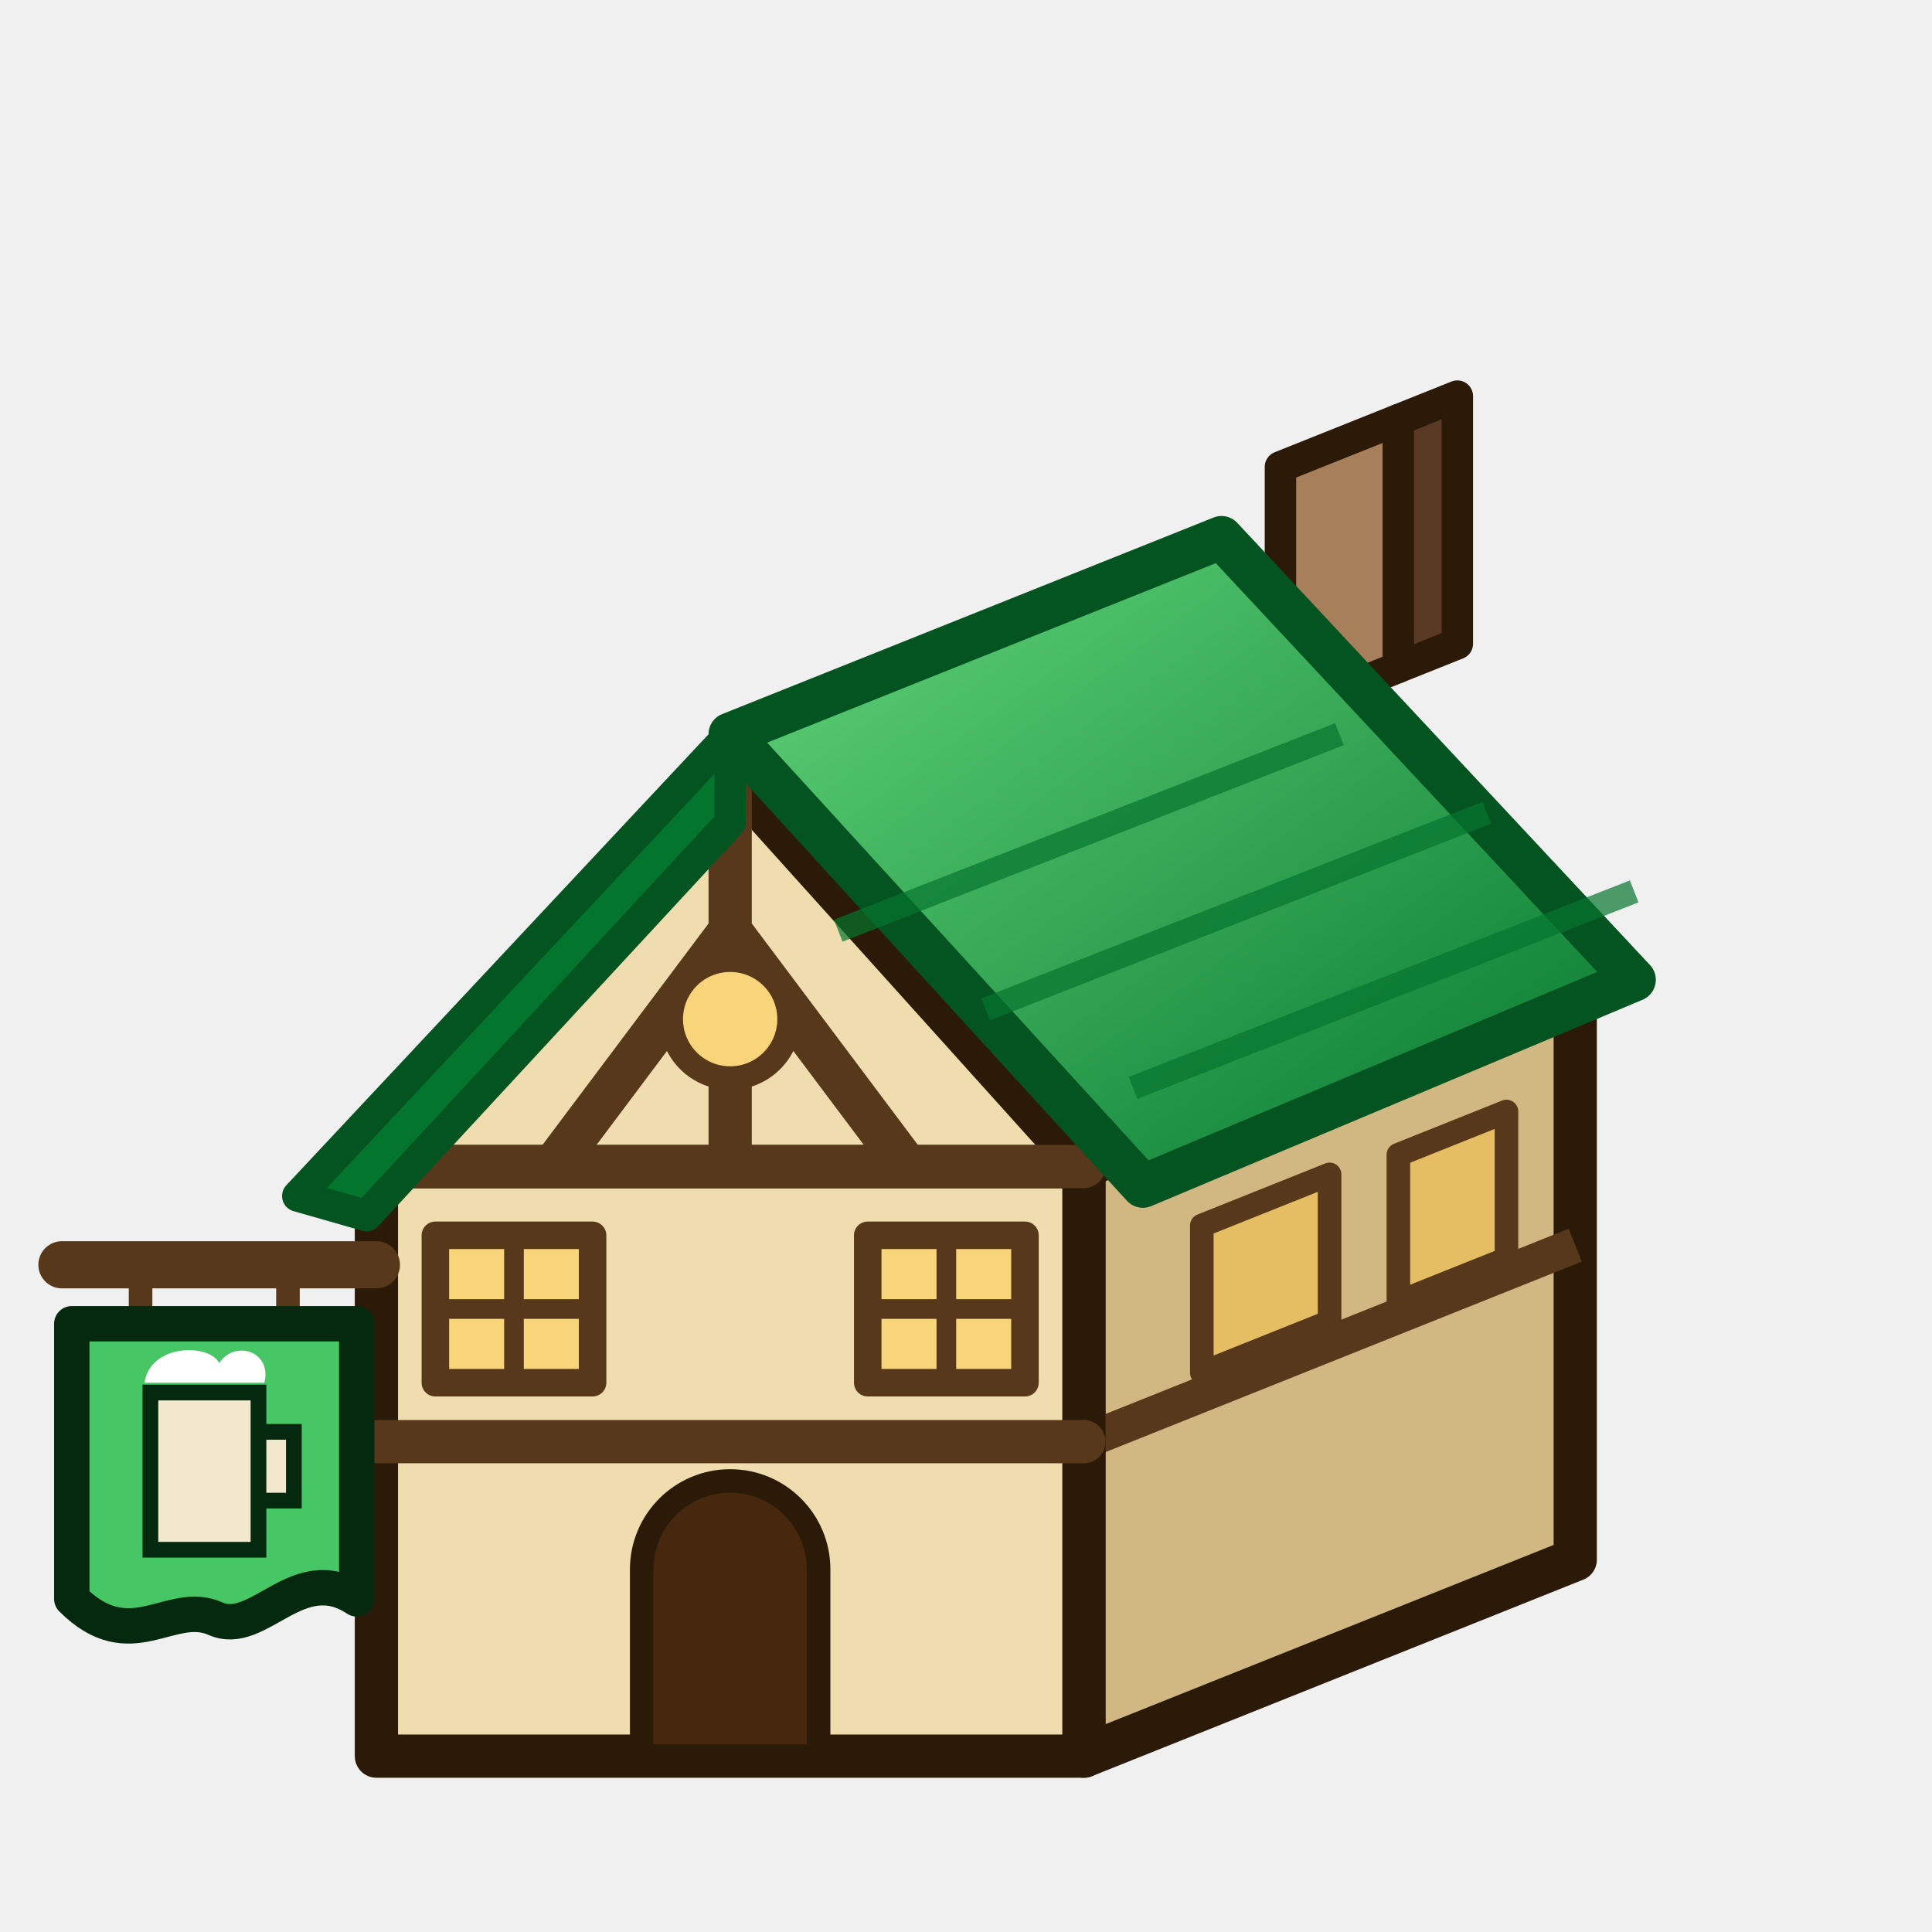
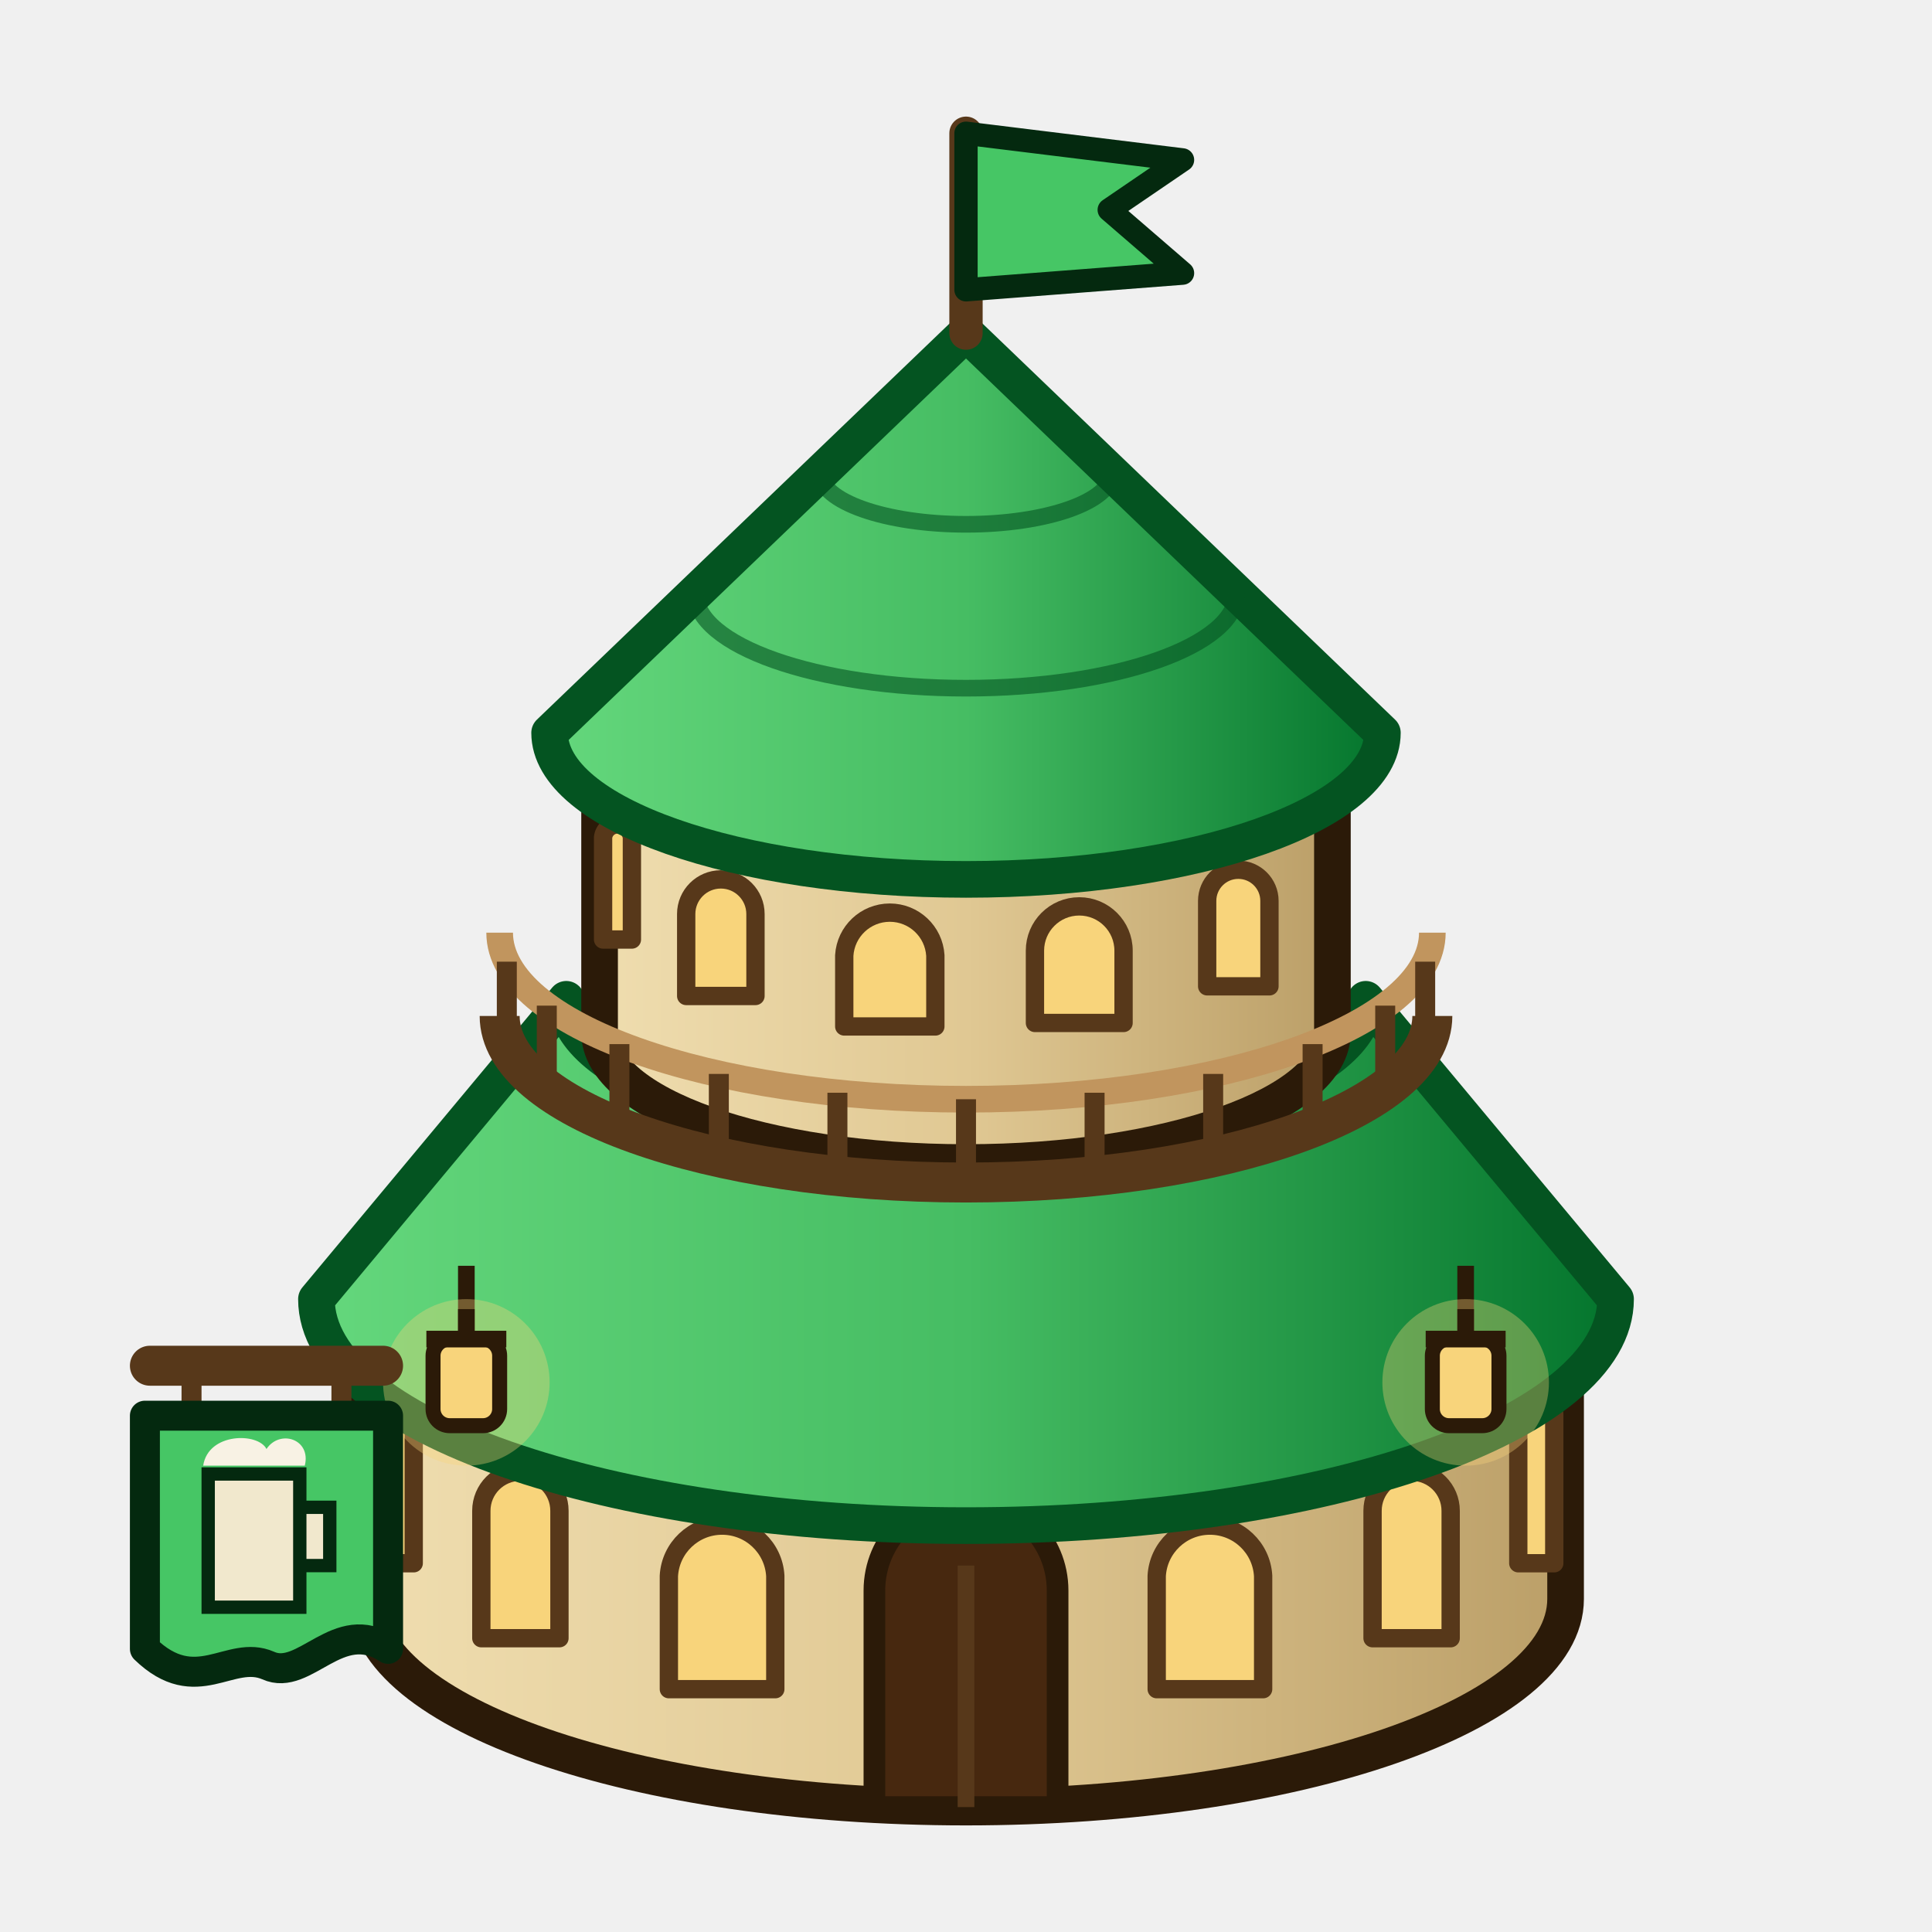
<svg xmlns="http://www.w3.org/2000/svg" viewBox="-58 -96 116 116" width="116" height="116">
-   <g transform="scale(1.18)">
+   <defs>
+     <linearGradient id="tavern-lw" gradientUnits="userSpaceOnUse" x1="-36" y1="0" x2="36" y2="0">
+       <stop offset="0" stop-color="#efddaf" />
+       <stop offset=".5" stop-color="#e0c893" />
+       <stop offset="1" stop-color="#bb9f68" />
+     </linearGradient>
+   </defs>
+   <path d="M-36,-18 L-36,0 A36,12.5 0 0 0 36,0 L36,-18 A36,12.5 0 0 1 -36,-18 Z" fill="url(#tavern-lw)" stroke="#2b1a08" stroke-width="2.2" stroke-linejoin="round" stroke-linecap="round" />
+   <path d="M-35.32,-2.14 L-35.32,-11.06 A1.08,1.08 0 0 1 -33.16,-11.06 L-33.16,-2.14 Z" fill="#f8d47b" stroke="#57381a" stroke-width="1.1" stroke-linejoin="round" stroke-linecap="round" />
+   <path d="M-29.1,2.36 L-29.1,-5.29 A2.34,2.34 0 0 1 -24.41,-5.29 L-24.41,2.36 Z" fill="#f8d47b" stroke="#57381a" stroke-width="1.1" stroke-linejoin="round" stroke-linecap="round" />
+   <path d="M-17.84,5.42 L-17.84,-1.38 A3.2,3.2 0 0 1 -11.45,-1.38 L-11.45,5.42 Z" fill="#f8d47b" stroke="#57381a" stroke-width="1.1" stroke-linejoin="round" stroke-linecap="round" />
+   <path d="M11.45,5.42 L11.45,-1.38 A3.2,3.2 0 0 1 17.84,-1.38 L17.84,5.42 Z" fill="#f8d47b" stroke="#57381a" stroke-width="1.1" stroke-linejoin="round" stroke-linecap="round" />
+   <path d="M24.41,2.36 L24.41,-5.29 A2.34,2.34 0 0 1 29.1,-5.29 L29.1,2.36 Z" fill="#f8d47b" stroke="#57381a" stroke-width="1.1" stroke-linejoin="round" stroke-linecap="round" />
+   <path d="M33.16,-2.14 L33.16,-11.06 A1.08,1.08 0 0 1 35.32,-11.06 L35.32,-2.14 Z" fill="#f8d47b" stroke="#57381a" stroke-width="1.1" stroke-linejoin="round" stroke-linecap="round" />
+   <path d="M-5.5,12.5 L-5.5,-0.5 A5.5,5.5 0 0 1 5.5,-0.5 L5.5,12.5 Z" fill="#47280f" stroke="#2b1a08" stroke-width="1.3" stroke-linejoin="round" stroke-linecap="round" />
+   <path d="M0,-2 V12.5" stroke="#57381a" stroke-width="1" />
+   <defs>
+     <linearGradient id="tavern-sk" gradientUnits="userSpaceOnUse" x1="-39" y1="0" x2="39" y2="0">
+       <stop offset="0" stop-color="#64d77c" />
+       <stop offset=".5" stop-color="#46bd63" />
+       <stop offset="1" stop-color="#04752d" />
+     </linearGradient>
+   </defs>
+   <path d="M-39,-18 A39,13.6 0 0 0 39,-18 L24,-36 A24,8.4 0 0 1 -24,-36 Z" fill="url(#tavern-sk)" stroke="#045421" stroke-width="2.2" stroke-linejoin="round" stroke-linecap="round" />
+   <g transform="translate(0 -34)">
    <defs>
-       <clipPath id="tavern-tsc">
-         <polygon points="6,8 31,-2 31,-32 6,-22" />
-       </clipPath>
-       <linearGradient id="tavern-tr" x1="0" y1="0" x2="1" y2="1">
+       <linearGradient id="tavern-uw" gradientUnits="userSpaceOnUse" x1="-22" y1="0" x2="22" y2="0">
+         <stop offset="0" stop-color="#efddaf" />
+         <stop offset=".5" stop-color="#e0c893" />
+         <stop offset="1" stop-color="#bb9f68" />
+       </linearGradient>
+     </defs>
+     <path d="M-22,-18 L-22,0 A22,7.8 0 0 0 22,0 L22,-18 A22,7.8 0 0 1 -22,-18 Z" fill="url(#tavern-uw)" stroke="#2b1a08" stroke-width="2.2" stroke-linejoin="round" stroke-linecap="round" />
+     <path d="M-21.79,-5.59 L-21.79,-11.72 A0.87,0.87 0 0 1 -20.06,-11.72 L-20.06,-5.59 Z" fill="#f8d47b" stroke="#57381a" stroke-width="1.1" stroke-linejoin="round" stroke-linecap="round" />
+     <path d="M-16.8,-2.2 L-16.8,-7.12 A2.08,2.08 0 0 1 -12.64,-7.12 L-12.64,-2.2 Z" fill="#f8d47b" stroke="#57381a" stroke-width="1.1" stroke-linejoin="round" stroke-linecap="round" />
+     <path d="M-7.31,-0.37 L-7.31,-4.63 A2.74,2.74 0 0 1 -1.84,-4.63 L-1.84,-0.37 Z" fill="#f8d47b" stroke="#57381a" stroke-width="1.1" stroke-linejoin="round" stroke-linecap="round" />
+     <path d="M4.14,-0.58 L4.14,-4.92 A2.66,2.66 0 0 1 9.46,-4.92 L9.46,-0.58 Z" fill="#f8d47b" stroke="#57381a" stroke-width="1.1" stroke-linejoin="round" stroke-linecap="round" />
+     <path d="M14.48,-2.78 L14.48,-7.91 A1.87,1.87 0 0 1 18.22,-7.91 L18.22,-2.78 Z" fill="#f8d47b" stroke="#57381a" stroke-width="1.1" stroke-linejoin="round" stroke-linecap="round" />
+     <path d="M-28,-1 A28,10 0 0 0 28,-1" fill="none" stroke="#57381a" stroke-width="2.4" />
+     <path d="M-28,-6 A28,10 0 0 0 28,-6" fill="none" stroke="#c1955e" stroke-width="1.6" />
+     <line x1="-27.57" y1="-4.26" x2="-27.57" y2="0.74" stroke="#57381a" stroke-width="1.2" />
+     <line x1="-25.17" y1="-1.62" x2="-25.17" y2="3.38" stroke="#57381a" stroke-width="1.2" />
+     <line x1="-20.81" y1="0.69" x2="-20.81" y2="5.69" stroke="#57381a" stroke-width="1.2" />
+     <line x1="-14.84" y1="2.48" x2="-14.84" y2="7.48" stroke="#57381a" stroke-width="1.2" />
+     <line x1="-7.72" y1="3.61" x2="-7.72" y2="8.61" stroke="#57381a" stroke-width="1.2" />
+     <line x1="0" y1="4" x2="0" y2="9" stroke="#57381a" stroke-width="1.2" />
+     <line x1="7.72" y1="3.61" x2="7.72" y2="8.61" stroke="#57381a" stroke-width="1.2" />
+     <line x1="14.84" y1="2.48" x2="14.84" y2="7.48" stroke="#57381a" stroke-width="1.2" />
+     <line x1="20.81" y1="0.69" x2="20.81" y2="5.69" stroke="#57381a" stroke-width="1.2" />
+     <line x1="25.17" y1="-1.62" x2="25.17" y2="3.38" stroke="#57381a" stroke-width="1.2" />
+     <line x1="27.57" y1="-4.26" x2="27.57" y2="0.74" stroke="#57381a" stroke-width="1.2" />
+     <defs>
+       <linearGradient id="tavern-co" gradientUnits="userSpaceOnUse" x1="-25" y1="0" x2="25" y2="0">
        <stop offset="0" stop-color="#64d77c" />
+         <stop offset=".5" stop-color="#46bd63" />
        <stop offset="1" stop-color="#04752d" />
      </linearGradient>
    </defs>
-     <polygon points="16,-45 22,-47.4 22,-60 16,-57.6" fill="#a77f5a" stroke="#2b1a08" stroke-width="1.6" stroke-linejoin="round" stroke-linecap="round" />
-     <polygon points="22,-47.4 25,-48.6 25,-61.2 22,-60" fill="#5a3a24" stroke="#2b1a08" stroke-width="1.6" stroke-linejoin="round" stroke-linecap="round" />
-     <polygon points="6,8 31,-2 31,-32 6,-22" fill="#d1b882" stroke="#2b1a08" stroke-width="2.2" stroke-linejoin="round" stroke-linecap="round" />
-     <polygon points="12,-11.5 18.5,-14.1 18.5,-21.6 12,-19" fill="#e5bd63" stroke="#57381a" stroke-width="1.2" stroke-linejoin="round" stroke-linecap="round" />
-     <polygon points="22,-15.1 27.5,-17.3 27.5,-24.8 22,-22.6" fill="#e5bd63" stroke="#57381a" stroke-width="1.2" stroke-linejoin="round" stroke-linecap="round" />
-     <path d="M6,-8 L31,-18" stroke="#57381a" stroke-width="1.8" />
-     <polygon points="-30,8 6,8 6,-22 -30,-22" fill="#efddaf" stroke="#2b1a08" stroke-width="2.2" stroke-linejoin="round" stroke-linecap="round" />
-     <polygon points="-30,-22 6,-22 -12,-42" fill="#efddaf" stroke="#2b1a08" stroke-width="2.2" stroke-linejoin="round" stroke-linecap="round" />
-     <path d="M-30,-8 L6,-8 M-30,-22 L6,-22 M-12,-22 L-12,-42 M-21,-22 L-12,-34 M-3,-22 L-12,-34" fill="none" stroke="#57381a" stroke-width="2.2" stroke-linecap="round" />
-     <path d="M-16.5,8 L-16.5,-1.5 A4.5,4.5 0 0 1 -7.5,-1.5 L-7.5,8 Z" fill="#47280f" stroke="#2b1a08" stroke-width="1.2" stroke-linejoin="round" stroke-linecap="round" />
-     <rect x="-27" y="-18.5" width="8" height="7.5" fill="#f8d47b" stroke="#57381a" stroke-width="1.4" stroke-linejoin="round" stroke-linecap="round" />
-     <rect x="-5" y="-18.5" width="8" height="7.5" fill="#f8d47b" stroke="#57381a" stroke-width="1.4" stroke-linejoin="round" stroke-linecap="round" />
-     <path d="M-23,-18.5 V-11 M-27,-14.75 H-19 M-1,-18.5 V-11 M-5,-14.75 H3" stroke="#57381a" stroke-width="1" />
-     <circle cx="-12" cy="-29.5" r="3" fill="#f8d47b" stroke="#57381a" stroke-width="1.2" stroke-linejoin="round" stroke-linecap="round" />
-     <polygon points="-12,-44 13,-54 34,-31.5 9,-21" fill="url(#tavern-tr)" stroke="#045421" stroke-width="2.2" stroke-linejoin="round" stroke-linecap="round" />
-     <path d="M-4.5,-40 L21,-50 M3,-36 L28.5,-46 M10.5,-32 L36,-42" stroke="#04752d" stroke-width="1.2" opacity=".7" transform="translate(-2 6)" />
-     <polygon points="-12,-44 -34,-20.5 -30.5,-19.5 -12,-39.5" fill="#04752d" stroke="#045421" stroke-width="1.6" stroke-linejoin="round" stroke-linecap="round" />
-     <path d="M-30,-17 L-46,-17" stroke="#57381a" stroke-width="2.4" stroke-linecap="round" />
-     <path d="M-42,-17 V-14 M-34.5,-17 V-14" stroke="#57381a" stroke-width="1.2" />
-     <path d="M-45.5,-14 H-31 V0 C-34,-2 -36,2 -38.2,1 C-40.5,0 -42.5,3 -45.5,0 Z" fill="#46c665" stroke="#04290f" stroke-width="1.8" stroke-linejoin="round" />
-     <path d="M-41.5,-10.5 H-36 V-2.5 H-41.5 Z M-36,-8.5 H-34.2 V-5 H-36" fill="#f1e8cd" stroke="#04290f" stroke-width=".8" />
-     <path d="M-41.8,-11 C-41.5,-13 -38.5,-13 -38,-12 C-37.2,-13.2 -35.3,-12.6 -35.7,-11 Z" fill="#fff" />
+     <path d="M-25,-18 A25,8.8 0 0 0 25,-18 L0,-42 Z" fill="url(#tavern-co)" stroke="#045421" stroke-width="2.2" stroke-linejoin="round" stroke-linecap="round" />
+     <path d="M-16.25,-26.4 A16.25,5.72 0 0 0 16.25,-26.4" fill="none" stroke="#045421" stroke-width="1" opacity=".6" />
+     <path d="M-8.75,-33.6 A8.75,3.08 0 0 0 8.75,-33.6" fill="none" stroke="#045421" stroke-width="1" opacity=".6" />
+     <line x1="0" y1="-42" x2="0" y2="-54" stroke="#57381a" stroke-width="2" stroke-linecap="round" />
+     <polygon points="0,-54 13,-52.4 8.6,-49.4 13,-45.6 0,-44.6" fill="#46c665" stroke="#04290f" stroke-width="1.4" stroke-linejoin="round" stroke-linecap="round" />
+   </g>
+   <path d="M-30,-20 v4" stroke="#2b1a08" stroke-width="1" />
+   <circle cx="-30" cy="-13" r="5" fill="#f8d47b" opacity=".35" />
+   <rect x="-32" y="-15.6" width="4" height="5.2" rx="1" fill="#f8d47b" stroke="#2b1a08" stroke-width="0.9" stroke-linejoin="round" stroke-linecap="round" />
+   <path d="M-32.4,-15.6 H-27.6 M-30,-15.6 V-17.4" stroke="#2b1a08" stroke-width="1" />
+   <path d="M30,-20 v4" stroke="#2b1a08" stroke-width="1" />
+   <circle cx="30" cy="-13" r="5" fill="#f8d47b" opacity=".35" />
+   <rect x="28" y="-15.6" width="4" height="5.2" rx="1" fill="#f8d47b" stroke="#2b1a08" stroke-width="0.9" stroke-linejoin="round" stroke-linecap="round" />
+   <path d="M27.6,-15.6 H32.4 M30,-15.6 V-17.4" stroke="#2b1a08" stroke-width="1" />
+   <path d="M-35,-14 L-49,-14" stroke="#57381a" stroke-width="2.4" stroke-linecap="round" />
+   <path d="M-46.5,-14 V-11 M-37.5,-14 V-11" stroke="#57381a" stroke-width="1.2" />
+   <g transform="translate(-42 -11)">
+     <path d="M-7.3,0 H7.3 V14 C4.3,12 2.3,16 .1,15 C-2.2,14 -4.2,17 -7.3,14 Z" fill="#46c665" stroke="#04290f" stroke-width="1.8" stroke-linejoin="round" />
+     <path d="M-3.5,3.5 H2 V11.5 H-3.5 Z M2,5.5 H3.8 V9 H2" fill="#f1e8cd" stroke="#04290f" stroke-width=".8" />
+     <path d="M-3.8,3 C-3.5,1 -.5,1 0,2 C.8,.8 2.7,1.4 2.3,3 Z" fill="#f8f2e4" />
  </g>
</svg>
